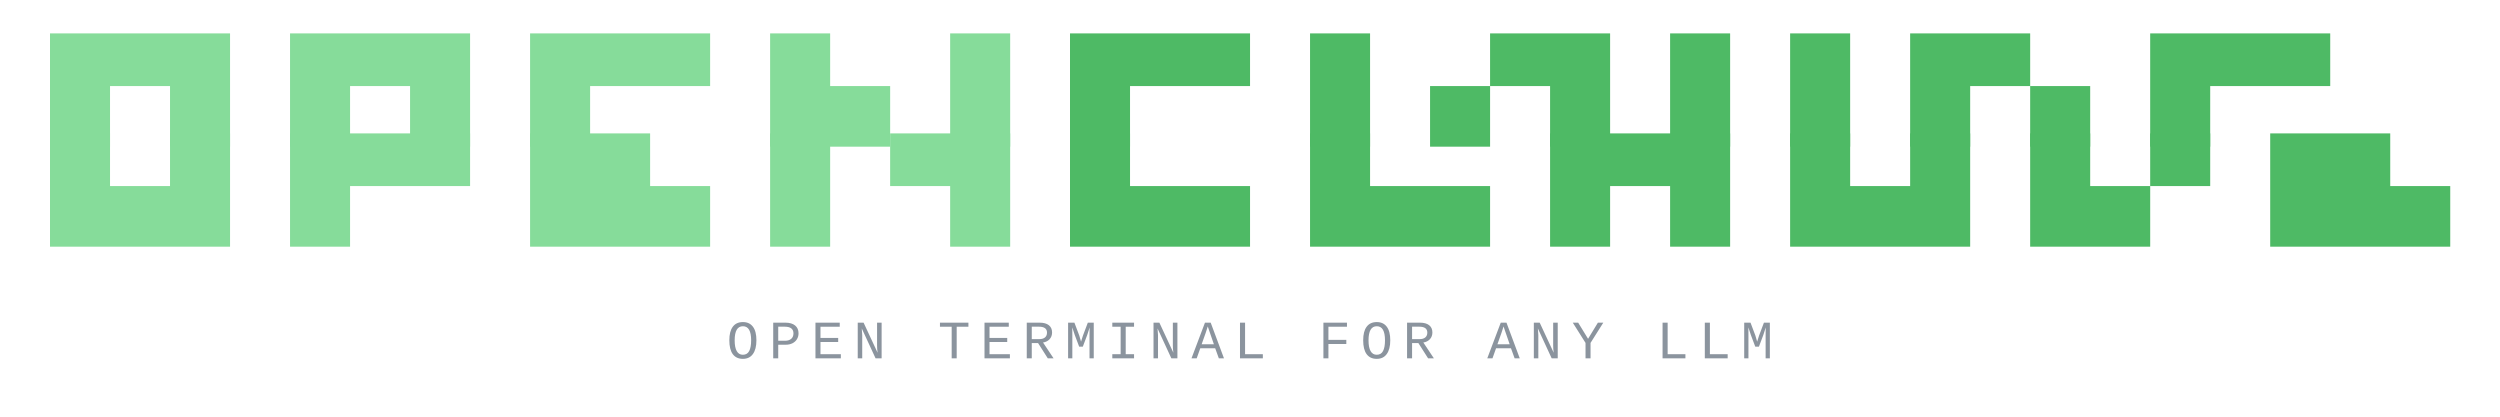
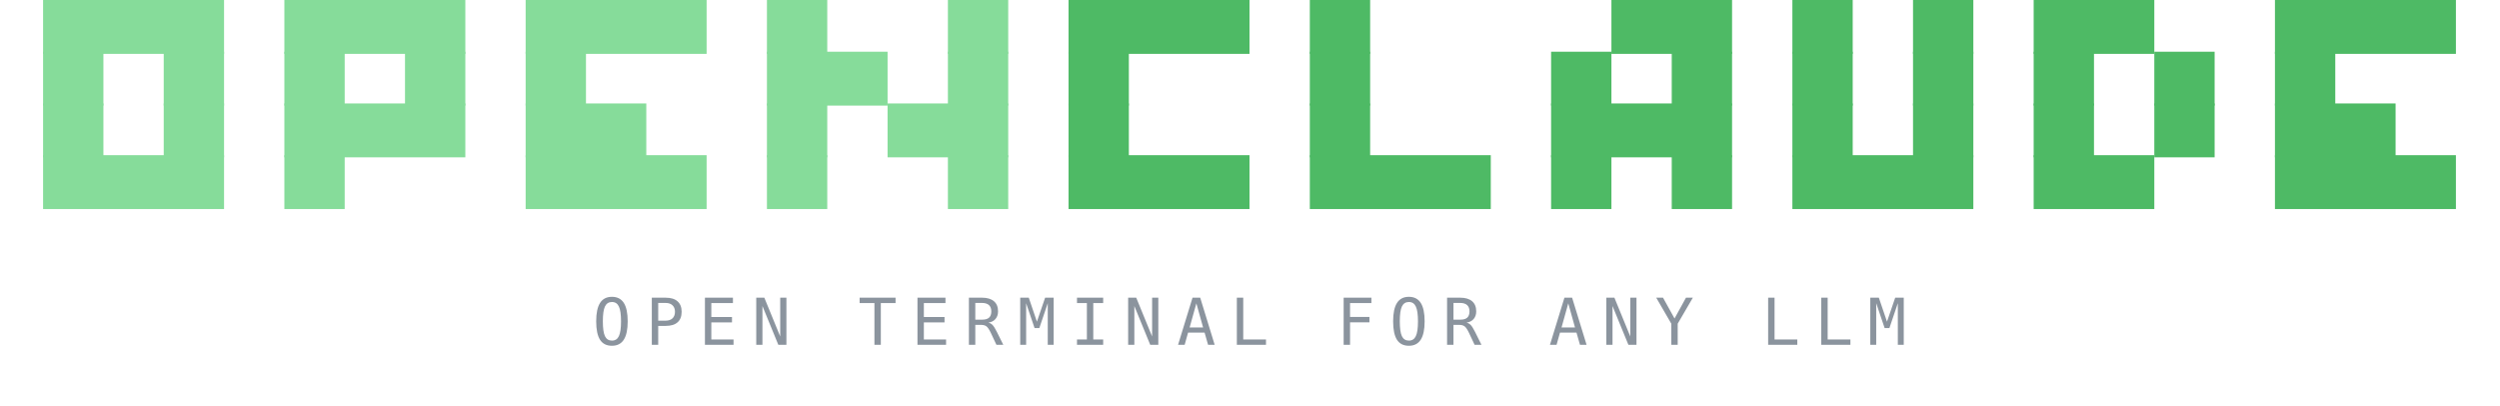
- <svg xmlns="http://www.w3.org/2000/svg" viewBox="0 0 600 100" role="img" aria-label="OpenClaude — Open terminal for any LLM">
-   <style>
-     text {
-       font-family: ui-monospace, SFMono-Regular, Menlo, Consolas, 'Liberation Mono', monospace;
-       font-size: 24px;
-       white-space: pre;
-     }
-     .open { fill: #86dc9a; }
-     .claude { fill: #4eba65; }
-     .tagline {
-       font-size: 13px;
-       fill: #8b949e;
-       letter-spacing: 0.18em;
-     }
-   </style>
-   <text x="12" y="28" class="open" textLength="230.4" lengthAdjust="spacingAndGlyphs">█▀█ █▀█ █▀▀ █▄ █</text>
-   <text x="256.8" y="28" class="claude" textLength="331.2" lengthAdjust="spacingAndGlyphs">█▀▀ █   ▄▀█ █ █ █▀▄ █▀▀</text>
-   <text x="12" y="52" class="open" textLength="230.4" lengthAdjust="spacingAndGlyphs">█▄█ █▀▀ ██▄ █ ▀█</text>
-   <text x="256.8" y="52" class="claude" textLength="331.2" lengthAdjust="spacingAndGlyphs">█▄▄ █▄▄ █▀█ █▄█ █▄▀ ██▄</text>
-   <text x="300" y="86" class="tagline" text-anchor="middle">OPEN TERMINAL FOR ANY LLM</text>
+ <svg xmlns="http://www.w3.org/2000/svg" viewBox="0 0 580 94" role="img" aria-label="OpenClaude — Open terminal for any LLM">
+   <rect x="10" y="0" width="42" height="12.5" fill="#86dc9a" />
+   <rect x="66" y="0" width="42" height="12.5" fill="#86dc9a" />
+   <rect x="122" y="0" width="42" height="12.5" fill="#86dc9a" />
+   <rect x="178" y="0" width="14" height="12.5" fill="#86dc9a" />
+   <rect x="220" y="0" width="14" height="12.5" fill="#86dc9a" />
+   <rect x="248" y="0" width="42" height="12.5" fill="#4eba65" />
+   <rect x="304" y="0" width="14" height="12.5" fill="#4eba65" />
+   <rect x="374" y="0" width="28" height="12.5" fill="#4eba65" />
+   <rect x="416" y="0" width="14" height="12.5" fill="#4eba65" />
+   <rect x="444" y="0" width="14" height="12.5" fill="#4eba65" />
+   <rect x="472" y="0" width="28" height="12.5" fill="#4eba65" />
+   <rect x="528" y="0" width="42" height="12.5" fill="#4eba65" />
+   <rect x="10" y="12" width="14" height="12.5" fill="#86dc9a" />
+   <rect x="38" y="12" width="14" height="12.5" fill="#86dc9a" />
+   <rect x="66" y="12" width="14" height="12.5" fill="#86dc9a" />
+   <rect x="94" y="12" width="14" height="12.5" fill="#86dc9a" />
+   <rect x="122" y="12" width="14" height="12.5" fill="#86dc9a" />
+   <rect x="178" y="12" width="28" height="12.5" fill="#86dc9a" />
+   <rect x="220" y="12" width="14" height="12.5" fill="#86dc9a" />
+   <rect x="248" y="12" width="14" height="12.5" fill="#4eba65" />
+   <rect x="304" y="12" width="14" height="12.5" fill="#4eba65" />
+   <rect x="360" y="12" width="14" height="12.5" fill="#4eba65" />
+   <rect x="388" y="12" width="14" height="12.5" fill="#4eba65" />
+   <rect x="416" y="12" width="14" height="12.5" fill="#4eba65" />
+   <rect x="444" y="12" width="14" height="12.5" fill="#4eba65" />
+   <rect x="472" y="12" width="14" height="12.5" fill="#4eba65" />
+   <rect x="500" y="12" width="14" height="12.5" fill="#4eba65" />
+   <rect x="528" y="12" width="14" height="12.5" fill="#4eba65" />
+   <rect x="10" y="24" width="14" height="12.5" fill="#86dc9a" />
+   <rect x="38" y="24" width="14" height="12.5" fill="#86dc9a" />
+   <rect x="66" y="24" width="42" height="12.5" fill="#86dc9a" />
+   <rect x="122" y="24" width="28" height="12.5" fill="#86dc9a" />
+   <rect x="178" y="24" width="14" height="12.5" fill="#86dc9a" />
+   <rect x="206" y="24" width="28" height="12.5" fill="#86dc9a" />
+   <rect x="248" y="24" width="14" height="12.5" fill="#4eba65" />
+   <rect x="304" y="24" width="14" height="12.5" fill="#4eba65" />
+   <rect x="360" y="24" width="42" height="12.5" fill="#4eba65" />
+   <rect x="416" y="24" width="14" height="12.5" fill="#4eba65" />
+   <rect x="444" y="24" width="14" height="12.5" fill="#4eba65" />
+   <rect x="472" y="24" width="14" height="12.5" fill="#4eba65" />
+   <rect x="500" y="24" width="14" height="12.5" fill="#4eba65" />
+   <rect x="528" y="24" width="28" height="12.5" fill="#4eba65" />
+   <rect x="10" y="36" width="42" height="12.5" fill="#86dc9a" />
+   <rect x="66" y="36" width="14" height="12.5" fill="#86dc9a" />
+   <rect x="122" y="36" width="42" height="12.5" fill="#86dc9a" />
+   <rect x="178" y="36" width="14" height="12.5" fill="#86dc9a" />
+   <rect x="220" y="36" width="14" height="12.5" fill="#86dc9a" />
+   <rect x="248" y="36" width="42" height="12.5" fill="#4eba65" />
+   <rect x="304" y="36" width="42" height="12.5" fill="#4eba65" />
+   <rect x="360" y="36" width="14" height="12.5" fill="#4eba65" />
+   <rect x="388" y="36" width="14" height="12.5" fill="#4eba65" />
+   <rect x="416" y="36" width="42" height="12.5" fill="#4eba65" />
+   <rect x="472" y="36" width="28" height="12.5" fill="#4eba65" />
+   <rect x="528" y="36" width="42" height="12.5" fill="#4eba65" />
+   <text x="290.0" y="80" text-anchor="middle" font-family="ui-monospace, SFMono-Regular, Menlo, Consolas, monospace" font-size="15" letter-spacing="0.22em" fill="#8b949e">OPEN TERMINAL FOR ANY LLM</text>
</svg>
